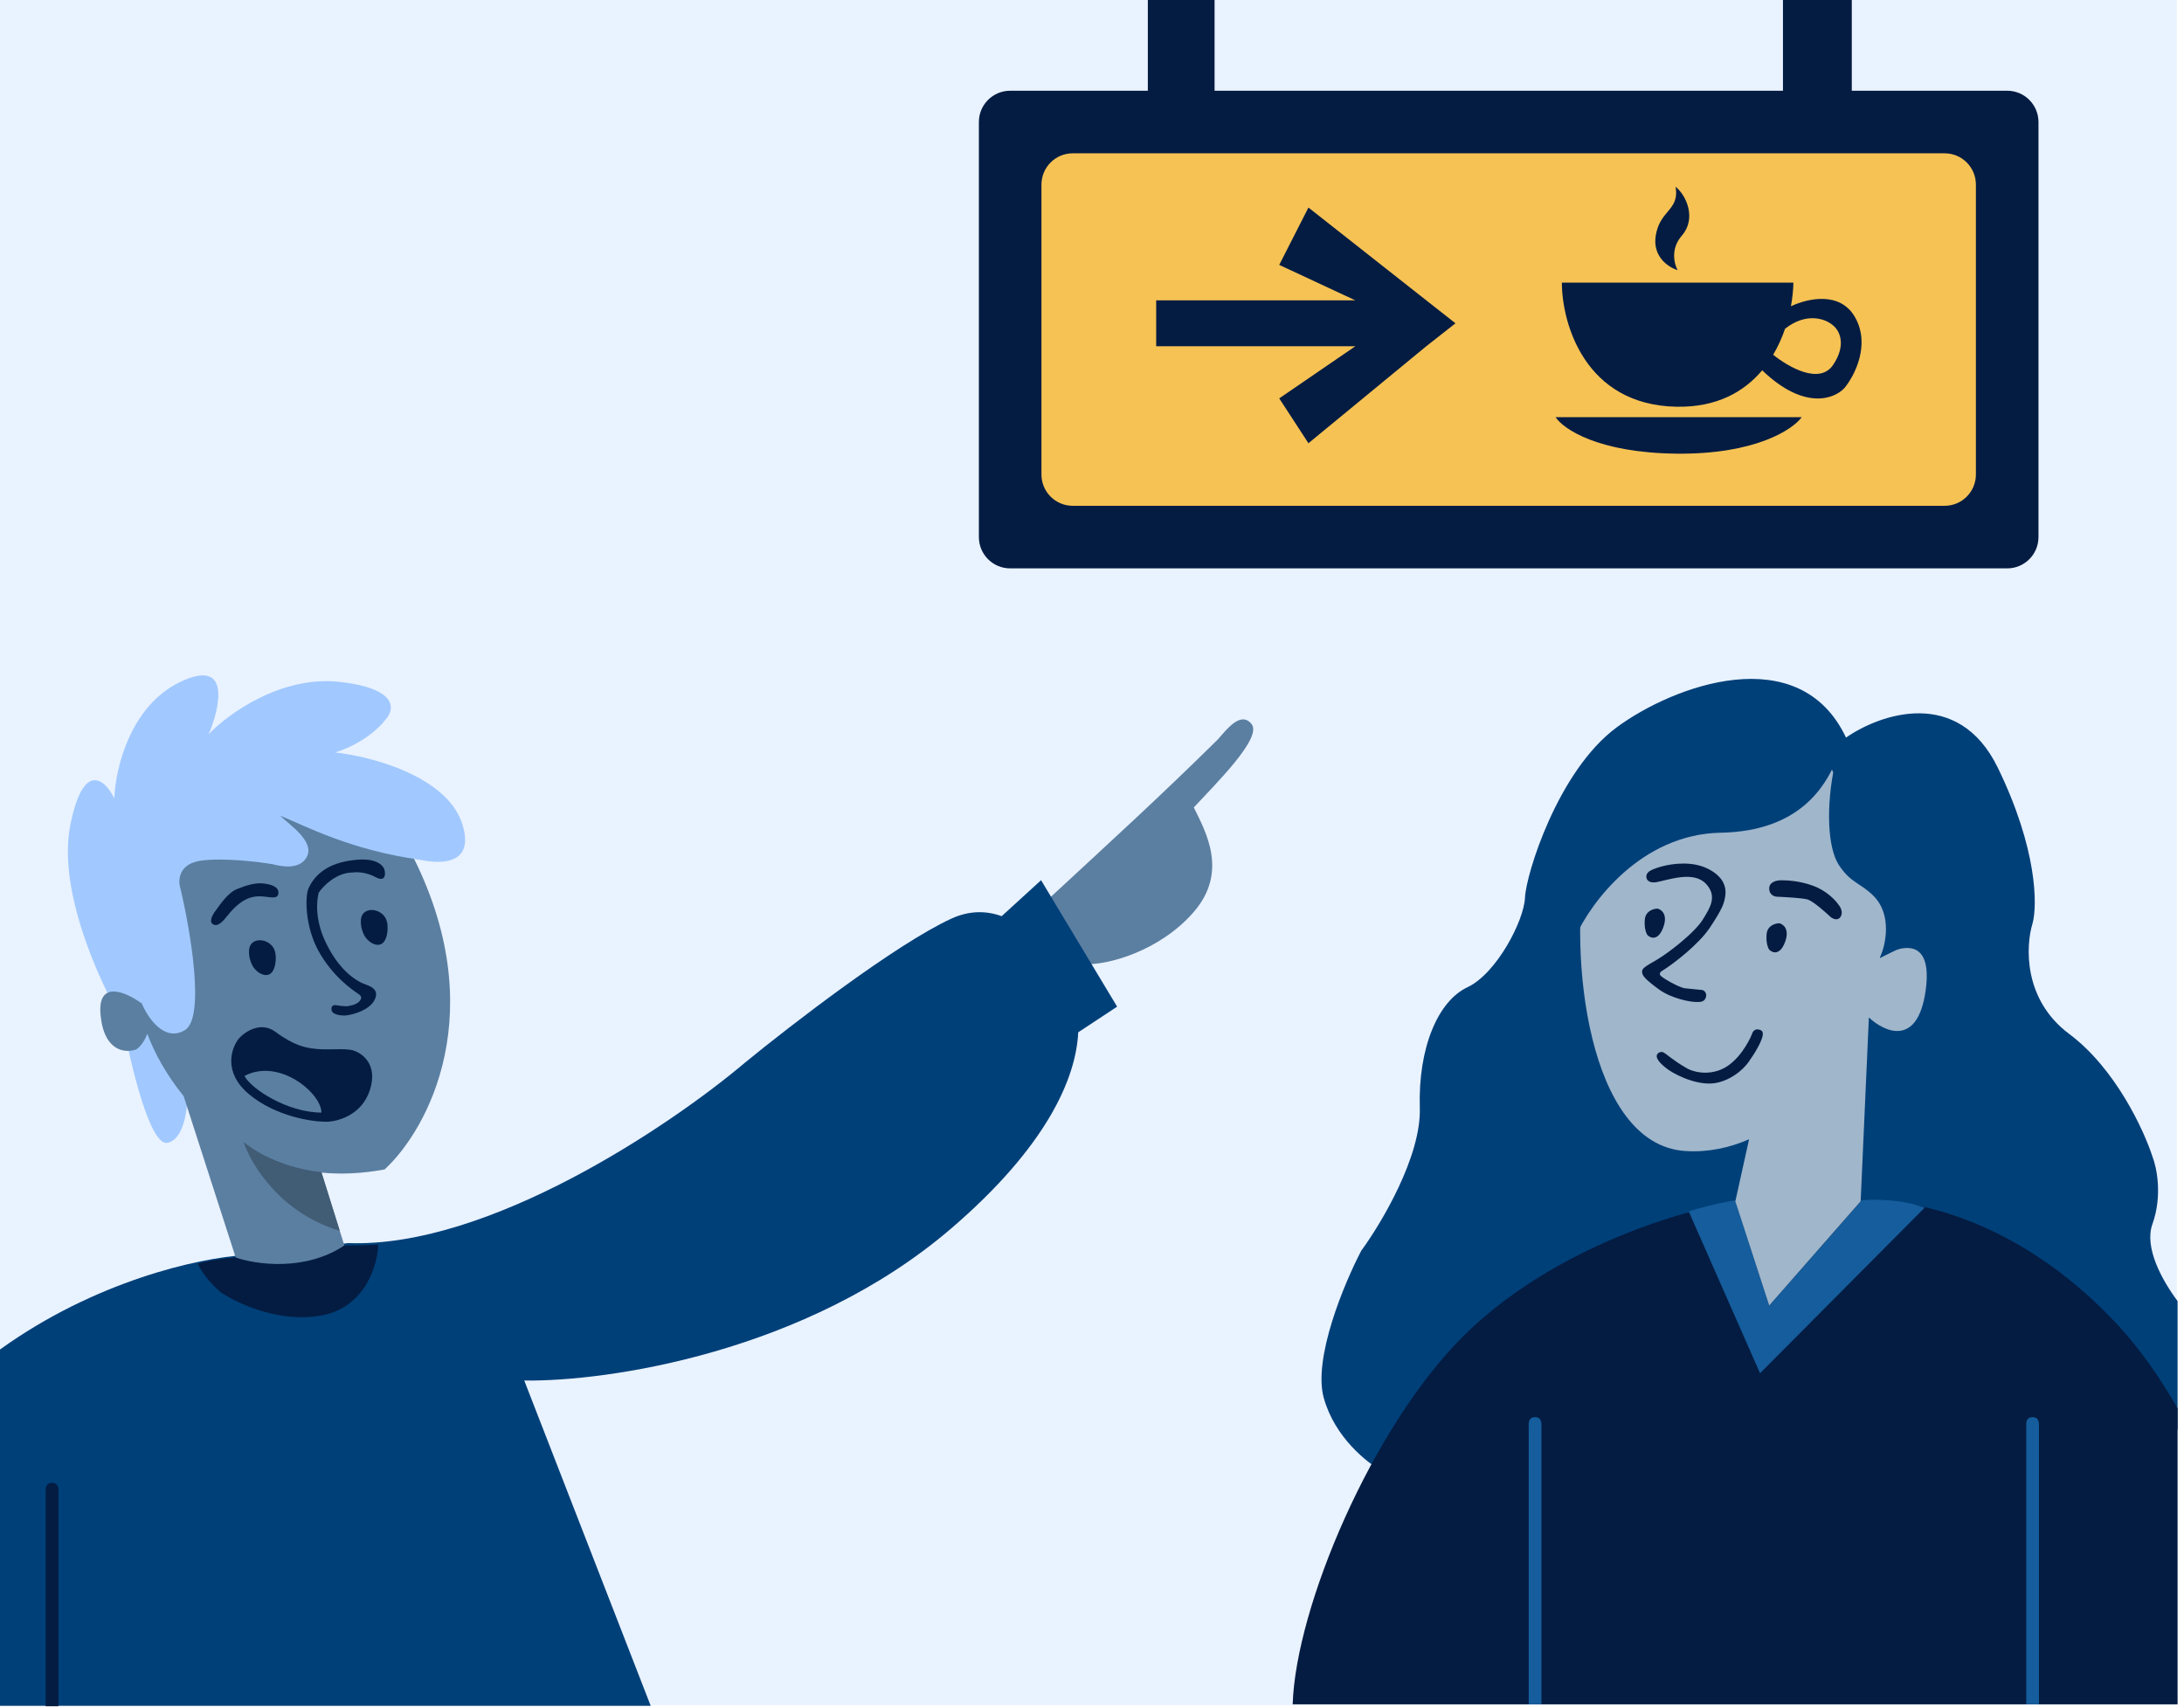
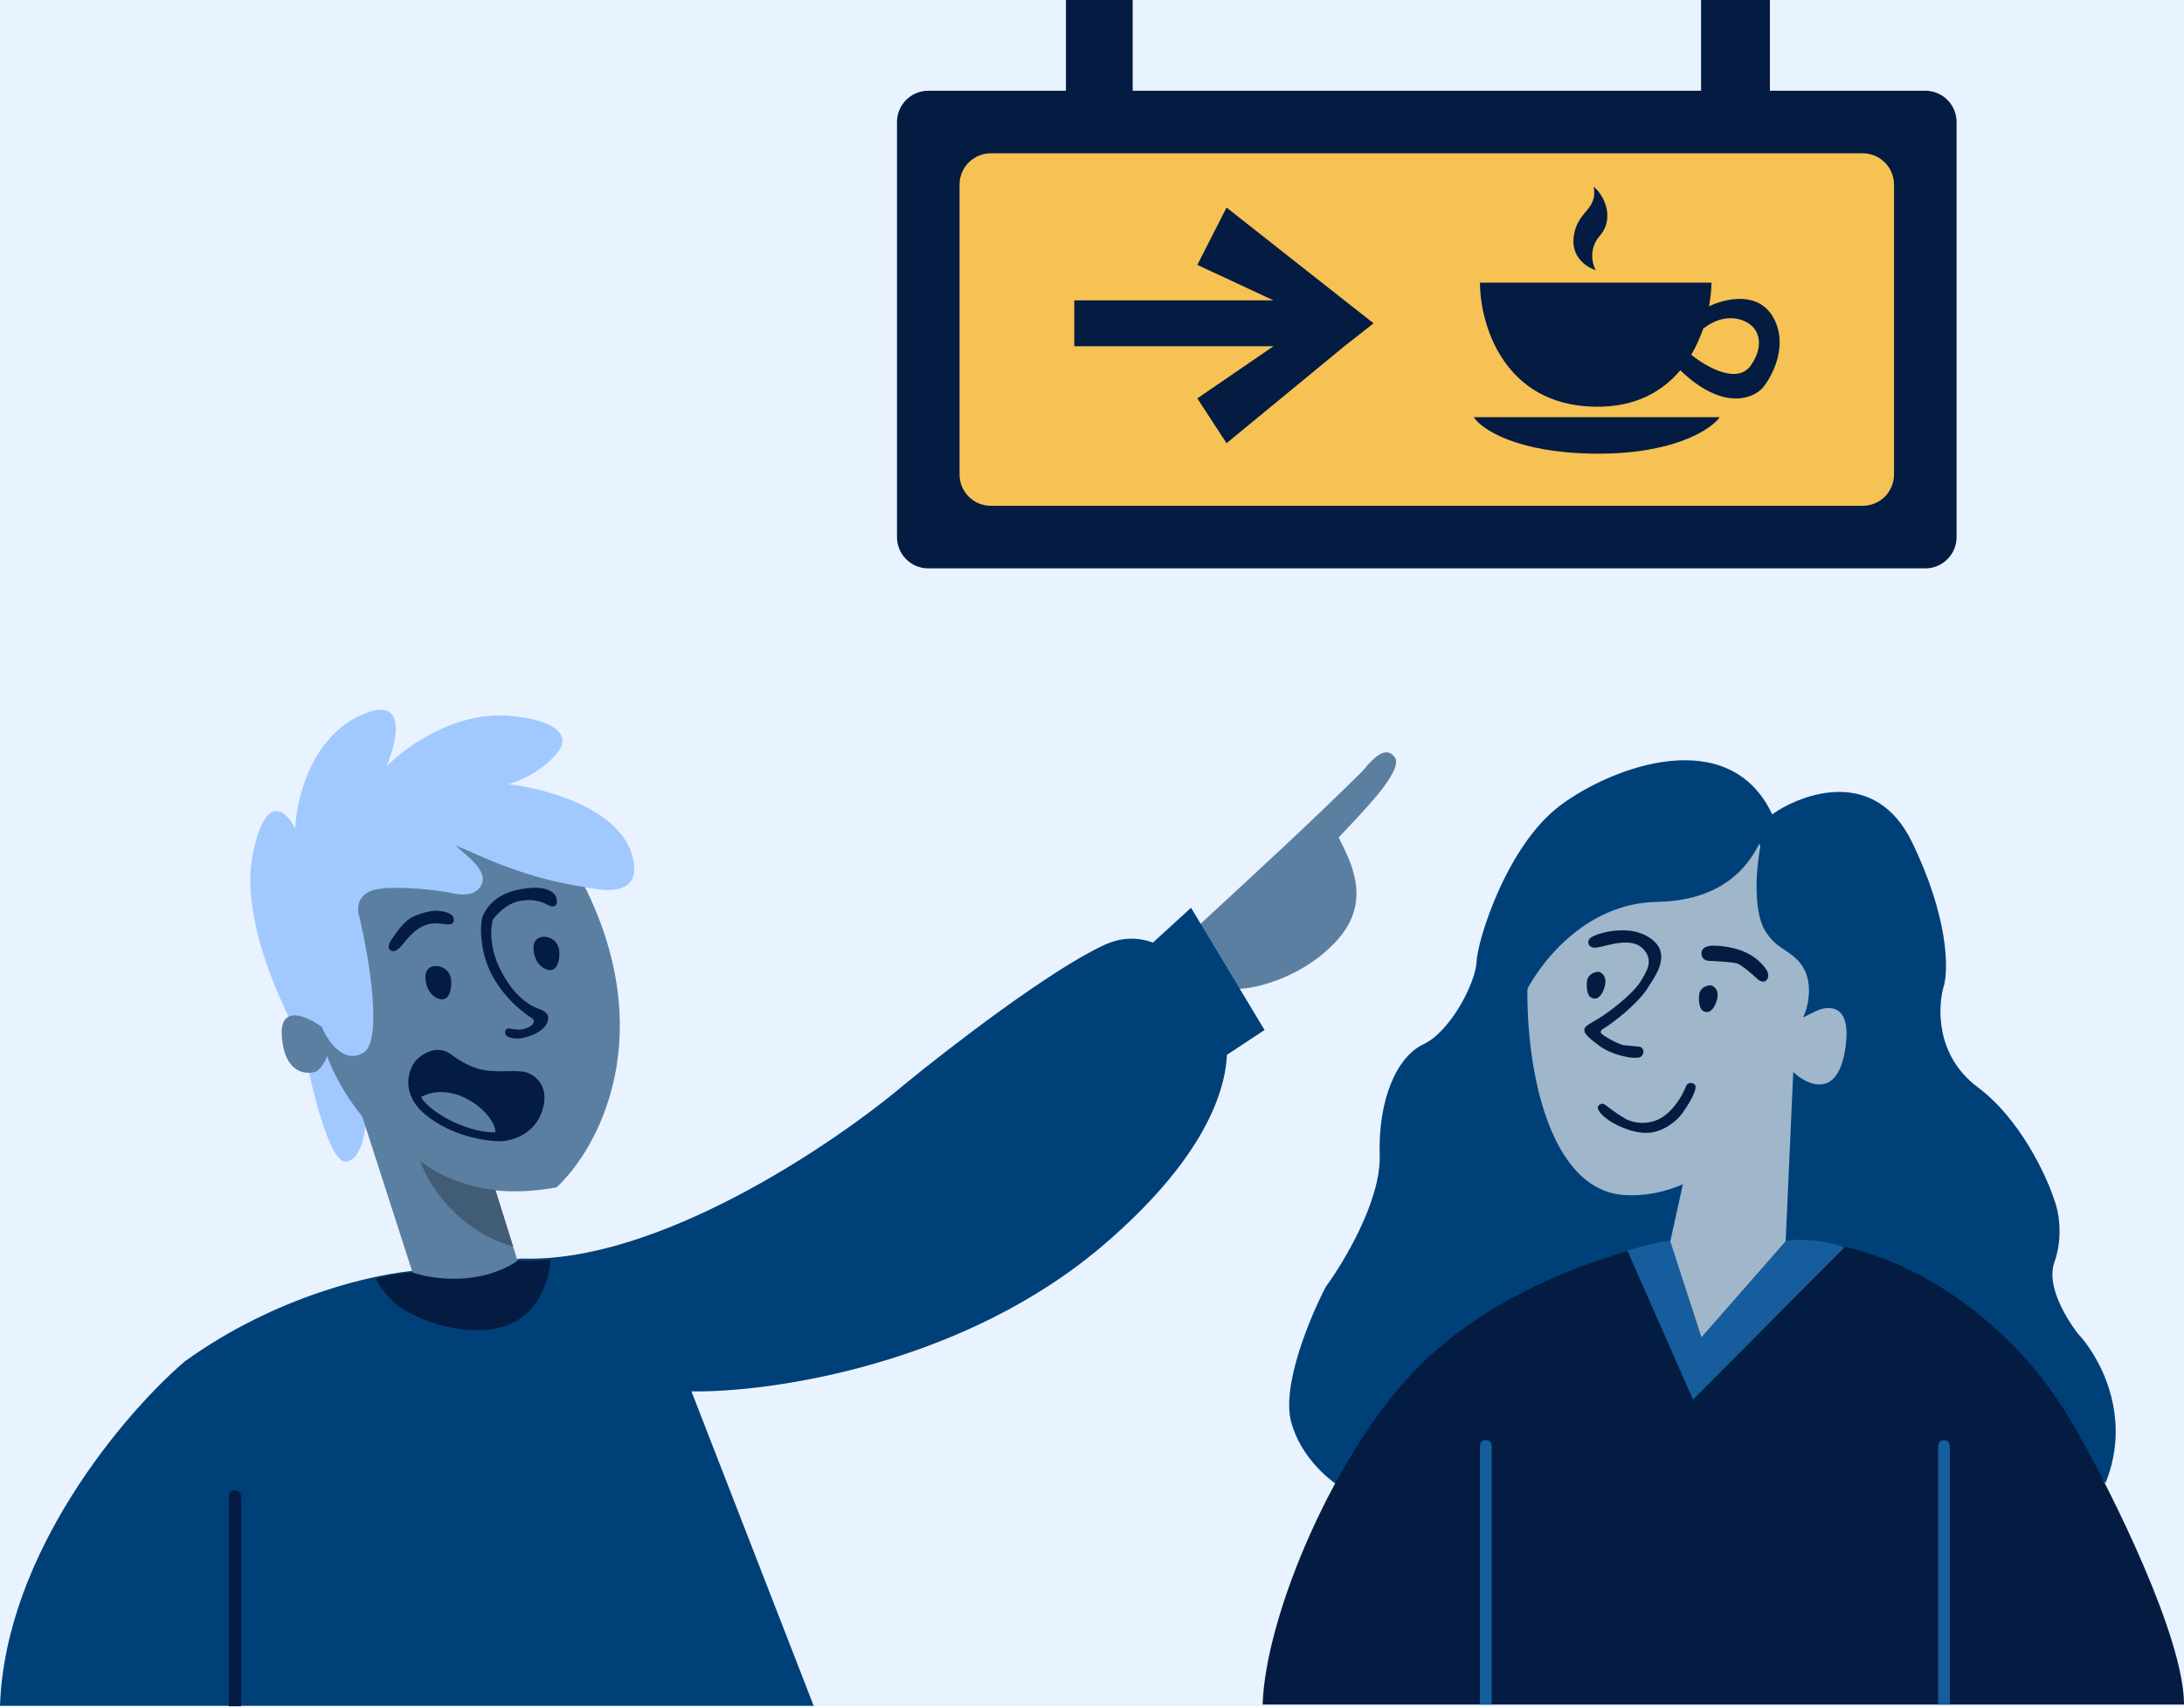
<svg xmlns="http://www.w3.org/2000/svg" width="320" height="250" viewBox="0 0 320 250" fill="none">
-   <rect width="318.949" height="249.839" fill="#E9F2FF" />
-   <path fill-rule="evenodd" clip-rule="evenodd" d="M168.181 13.294V0H177.96V13.294H261.24V0H271.325V13.294H294.093C296.625 13.294 298.678 15.347 298.678 17.878V78.695C298.678 81.227 296.625 83.28 294.093 83.28H148.01C145.478 83.28 143.426 81.227 143.426 78.695V17.878C143.426 15.347 145.478 13.294 148.01 13.294H168.181Z" fill="#041C42" />
-   <path d="M152.594 27.047C152.594 24.515 154.647 22.463 157.179 22.463H284.925C287.457 22.463 289.509 24.515 289.509 27.047V69.527C289.509 72.059 287.457 74.111 284.925 74.111H157.179C154.647 74.111 152.594 72.059 152.594 69.527V27.047Z" fill="#F6C254" />
-   <path fill-rule="evenodd" clip-rule="evenodd" d="M242.598 34.534C242.109 37.59 244.431 39.169 245.807 39.577C245.348 38.762 244.695 36.503 246.418 34.534C248.557 32.089 247.182 28.728 245.501 27.352C245.831 29.249 245.137 30.078 244.333 31.039C243.646 31.859 242.879 32.776 242.598 34.534ZM262.768 41.411H228.845C228.845 47.37 232.207 59.35 245.654 59.595C251.56 59.702 255.559 57.396 258.197 54.255C264.345 60.175 268.792 58.459 270.256 56.844C271.733 55.061 274.106 50.487 271.784 46.453C269.588 42.64 264.854 43.714 262.406 44.876C262.64 43.61 262.751 42.427 262.768 41.411ZM261.547 48.164C261.109 49.448 260.536 50.744 259.804 51.978C262.143 53.854 266.614 56.365 268.575 53.482C270.653 50.426 269.441 48.338 268.575 47.676C267.572 46.773 264.782 45.634 261.547 48.164ZM227.928 61.123H245.654H263.991C262.666 62.956 257.145 66.593 245.654 66.471C234.163 66.349 229.049 62.854 227.928 61.123ZM191.713 30.409L208.98 44.008L213.259 47.37L208.98 50.732L191.713 64.943L187.434 58.372L198.589 50.732H169.403V44.008H198.589L187.434 38.813L191.713 30.409Z" fill="#041C42" class="main-path" />
-   <path d="M178.409 108.371C169.682 116.964 163.774 122.335 153.033 132.271L158.538 141.266C162.342 141.535 170.053 139.246 174.918 133.613C180.02 127.706 176.619 121.798 174.918 118.307C178.185 114.771 184.988 108.103 183.377 106.089C181.766 104.075 179.618 107.029 178.409 108.371Z" fill="#5B7FA1" />
-   <path d="M76.812 202.276L95.341 249.94H0V197.733C13.836 187.768 28.956 184.309 35.995 183.882L51.033 182.137C71.656 182.889 98.384 164.817 109.17 155.687C115.838 150.226 131.216 138.366 139.379 134.607C142.057 133.374 144.548 133.436 146.764 134.239L152.537 128.968L163.681 147.496L157.981 151.256C157.663 157.939 153.425 167.929 139.379 179.988C118.112 198.248 88.806 202.455 76.812 202.276Z" fill="#004079" />
-   <path d="M24.542 167.448C27.119 166.911 27.585 161.853 27.495 159.392L23.065 130.659L58.242 125.02C62.315 126.587 69.923 127.947 67.775 120.858C65.627 113.769 54.438 110.833 49.112 110.251C53.194 108.962 55.736 106.492 56.497 105.418C57.839 103.985 58.376 100.879 49.783 99.913C41.191 98.946 33.403 104.612 30.584 107.566C32.284 103.538 33.833 96.368 26.421 99.913C19.01 103.457 16.889 112.757 16.754 116.964C15.412 114.279 12.243 111.298 10.309 120.858C8.376 130.418 14.606 143.996 17.963 149.591C19.081 155.767 21.964 167.985 24.542 167.448Z" fill="#A1C9FF" />
-   <path d="M14.74 148.785C14.203 143.414 18.544 145.384 20.782 147.04V128.511L42.936 114.413L60.122 124.752C72.259 148.06 62.673 165.523 56.362 171.342C53.029 171.967 49.943 172.085 47.098 171.811L50.455 182.485C43.795 188.501 37.207 186.603 34.746 184.902L26.904 160.6C24.292 157.391 22.534 154.069 21.588 151.47C21.051 152.867 20.29 153.574 19.977 153.753C18.455 154.335 15.277 154.156 14.74 148.785Z" fill="#5B7FA1" />
-   <path d="M35.686 167.314C39.445 170.429 44.861 171.565 47.098 171.744L49.783 180.337C41.083 177.759 36.76 170.581 35.686 167.314Z" fill="#415C75" />
-   <path d="M27.093 150.933C24.085 152.759 21.633 149.098 20.782 147.04L18.634 127.705L42.265 112.399L61.33 120.858L61.465 125.96C51.475 124.564 44.95 121.127 41.056 119.515C42.399 120.858 46.158 123.275 44.95 125.557C43.914 127.514 41.146 126.945 39.982 126.631C37.879 126.273 32.839 125.665 29.509 126.094C26.18 126.524 26.063 128.959 26.421 130.122C27.898 136.298 30.1 149.107 27.093 150.933Z" fill="#A1C9FF" />
-   <path d="M50.455 182.486C44.655 186.352 37.386 185.26 34.477 184.231C31.148 184.553 29.42 184.992 28.973 185.171C29.832 186.997 31.568 188.706 32.329 189.333C34.746 190.989 41.137 193.979 47.367 192.69C53.597 191.401 55.333 185.26 55.423 182.351C53.274 182.486 52.334 182.486 50.455 182.486Z" fill="#041C42" />
-   <path d="M40.788 130.928C40.895 129.961 39.848 129.602 38.639 129.451C37.431 129.3 36.089 129.719 34.746 130.256C33.403 130.794 32.24 132.539 31.658 133.345C31.255 133.837 30.584 134.929 31.121 135.359C31.871 135.959 32.718 134.935 33.315 134.182C35.574 131.331 37.265 131.331 38.102 131.331C39.311 131.331 40.68 131.895 40.788 130.928Z" fill="#041C42" />
-   <path d="M55.019 128.511C53.623 127.759 52.2 127.75 51.663 127.84C49.3 127.84 47.366 129.809 46.695 130.794C46.426 131.868 46.051 134.634 47.77 138.178C49.918 142.609 52.545 143.756 52.871 143.952C53.543 144.354 55.825 144.623 54.885 146.503C54.133 148.006 51.797 148.651 50.723 148.785C50.052 148.83 48.682 148.731 48.575 147.979C48.467 147.228 49.067 147.219 49.38 147.308C49.694 147.353 50.401 147.442 50.723 147.442C51.126 147.442 52.16 147.214 52.603 146.771C53.046 146.328 53.006 145.966 52.603 145.697C51.529 144.981 48.736 143.039 46.695 139.387C44.654 135.735 44.681 131.263 45.218 130.122C46.418 127.571 48.843 126.229 52.468 125.96C55.368 125.745 56.273 126.945 56.362 127.571C56.496 128.198 56.416 129.263 55.019 128.511Z" fill="#041C42" />
-   <path d="M40.385 151.202C43.07 153.216 44.816 153.484 45.755 153.619C47.689 153.941 50.321 153.529 51.663 153.887C53.006 154.245 55.396 155.901 54.214 159.661C53.033 163.42 49.425 164.36 47.77 164.36C45.621 164.36 40.358 163.554 36.491 160.332C32.624 157.109 33.895 153.529 35.014 152.142C35.909 151.157 38.237 149.591 40.385 151.202Z" fill="#041C42" />
-   <path d="M35.82 157.647C36.76 159.526 42.13 163.017 47.098 163.017C47.098 160.198 40.922 154.961 35.82 157.647Z" fill="#5B7FA1" />
-   <path d="M36.491 139.252C36.492 139.231 36.494 139.21 36.495 139.19C36.657 137.022 39.937 137.457 40.335 139.594C40.406 139.976 40.429 140.399 40.385 140.863C40.314 141.61 40.114 142.112 39.853 142.44C39.053 143.448 37.484 142.516 36.923 141.359C36.639 140.774 36.444 140.059 36.491 139.252Z" fill="#041C42" />
-   <path d="M52.879 134.822C52.88 134.8 52.881 134.78 52.883 134.759C53.045 132.592 56.324 133.026 56.722 135.163C56.793 135.545 56.817 135.968 56.772 136.433C56.701 137.179 56.501 137.681 56.24 138.009C55.441 139.017 53.871 138.085 53.31 136.928C53.027 136.343 52.831 135.629 52.879 134.822Z" fill="#041C42" />
-   <path d="M6.685 218.2V250H8.564V218.2C8.564 217.887 8.376 217.26 7.624 217.26C6.872 217.26 6.685 217.887 6.685 218.2Z" fill="#041C42" />
-   <path d="M292.724 112.496C286.935 100.596 275.481 104.59 270.479 108.074C263.644 93.601 245.151 100.436 236.842 106.6C228.218 112.998 223.576 128.175 223.441 131.525C223.307 134.876 219.287 142.648 214.999 144.658C210.711 146.668 207.763 153.503 208.031 162.347C208.245 169.423 202.402 179.232 199.454 183.253C196.953 188.032 192.352 199.039 193.96 204.828C195.568 210.617 200.347 214.387 202.536 215.549L319.06 209.458V190.639C316.786 187.591 314.142 182.792 315.371 179.366C316.872 175.185 315.997 171.013 315.371 169.45C314.121 165.564 309.931 156.531 303.177 151.493C296.423 146.454 296.789 138.583 297.816 135.278C298.531 132.642 298.513 124.396 292.724 112.496Z" fill="#004079" />
-   <path d="M310.145 193.973C295.243 178 278.921 175.346 272.623 176.016H254.397C244.883 177.669 226.882 183.421 214.463 195.715C201.062 208.982 189.85 235.471 189.403 249.721H319.06V206.367C316.489 201.841 313.529 197.601 310.145 193.973Z" fill="#041C42" />
-   <path d="M259.222 191.293L254.263 175.882C251.905 176.204 248.724 177.088 247.429 177.49L257.882 201.21L282.003 176.954C278.572 175.668 274.409 175.704 272.757 175.882L259.222 191.293Z" fill="#155D9C" />
-   <path d="M275.437 140.37C278.162 138.539 283.316 136.939 282.137 145.194C280.958 153.449 276.107 151.225 273.829 149.081L272.623 176.016L259.222 191.293L254.263 176.016L256.274 166.929C253.39 168.183 250.244 168.871 246.893 168.646C232.66 167.688 229.74 139.968 232.42 125.897L268.2 112.362L278.653 132.732L275.437 140.37Z" fill="#A0B6CB" />
-   <path d="M252.119 122.011C263.805 121.796 267.396 115.042 268.87 111.826C267.451 118.393 267.843 124.289 269.406 126.701C271.148 129.389 272.623 129.381 274.499 131.257C277.286 134.045 276.285 138.494 275.437 140.37L282.807 136.752L268.87 110.352L230.276 122.279L230.812 137.288C233.045 132.285 240.434 122.225 252.119 122.011Z" fill="#004079" />
-   <path d="M259.222 130.185C259.222 129.221 260.294 128.979 260.964 128.979C261.768 128.979 263.617 129.033 265.654 129.783C267.691 130.534 269.004 131.972 269.406 132.598C269.674 132.91 270.103 133.696 269.674 134.34C269.246 134.983 268.513 134.608 268.2 134.34C267.396 133.58 265.6 132.008 264.85 131.793C264.1 131.579 261.589 131.436 260.428 131.391C260.026 131.391 259.222 131.15 259.222 130.185Z" fill="#041C42" />
-   <path d="M241.265 128.711C241.479 129.355 242.337 129.337 242.739 129.247C244.615 128.89 248.165 127.566 249.975 129.515C251.717 131.391 250.444 133.134 249.573 134.608C248.354 136.671 244.347 139.7 242.739 140.638C241.131 141.576 240.595 141.844 240.595 142.38C240.595 142.916 240.997 143.452 243.007 144.926C245.017 146.4 247.831 146.802 248.367 146.802C248.903 146.802 249.784 146.955 249.975 145.998C250.056 145.596 249.841 145.194 249.439 145.06L246.759 144.792C245.687 144.524 243.489 143.238 243.275 142.916C243.06 142.595 243.364 142.335 243.543 142.246C245.285 141.174 248.94 138.304 250.511 135.948C252.387 133.134 252.636 132.329 252.789 131.257C252.923 130.319 252.655 129.649 252.521 129.381C251.985 128.175 250.136 126.782 247.563 126.567C244.99 126.353 242.739 127.103 241.935 127.505C241.622 127.639 241.05 128.068 241.265 128.711Z" fill="#041C42" />
-   <path d="M240.997 134.742C241.104 133.455 242.292 133.134 242.873 133.134C243.453 133.268 244.427 134.018 243.677 135.948C242.926 137.877 241.845 137.466 241.399 137.02C241.22 136.796 240.889 136.028 240.997 134.742Z" fill="#041C42" />
-   <path d="M258.841 136.886C258.948 135.599 260.136 135.278 260.717 135.278C261.297 135.412 262.271 136.162 261.521 138.092C260.77 140.022 259.689 139.611 259.243 139.164C259.064 138.941 258.733 138.172 258.841 136.886Z" fill="#041C42" />
-   <path d="M252.413 156.598C250.162 157.671 247.857 157.001 247.053 156.464C245.177 155.392 244.184 154.427 243.702 154.186C243.434 154.052 242.898 154.186 242.764 154.588C242.537 155.271 243.881 156.375 244.64 156.867C245.936 157.715 249.17 159.252 251.743 158.609C254.316 157.965 255.942 156.107 256.433 155.258C257.327 154.008 258.899 151.399 258.041 150.97C257.184 150.541 256.79 151.149 256.701 151.506C256.21 152.757 254.664 155.526 252.413 156.598Z" fill="#041C42" />
-   <path d="M225.852 208.982V249.721H223.986V208.982C223.94 208.268 224.087 207.642 224.916 207.642C225.745 207.642 225.875 208.268 225.852 208.982Z" fill="#155D9C" />
-   <path d="M298.751 208.982V249.721H296.886V208.982C296.84 208.268 296.986 207.642 297.815 207.642C298.644 207.642 298.774 208.268 298.751 208.982Z" fill="#155D9C" />
+   <path d="M320 0H0V250H320V0Z" fill="#E9F2FF" />
+   <path fill-rule="evenodd" clip-rule="evenodd" d="M156.181 13.294V0H165.96V13.294H249.24V0H259.325V13.294H282.093C284.625 13.294 286.678 15.347 286.678 17.878V78.695C286.678 81.227 284.625 83.28 282.093 83.28H136.01C133.478 83.28 131.426 81.227 131.426 78.695V17.878C131.426 15.347 133.478 13.294 136.01 13.294H156.181Z" fill="#041C42" />
+   <path d="M140.594 27.047C140.594 24.515 142.647 22.462 145.179 22.462H272.925C275.457 22.462 277.509 24.515 277.509 27.047V69.527C277.509 72.059 275.457 74.111 272.925 74.111H145.179C142.647 74.111 140.594 72.059 140.594 69.527V27.047Z" fill="#F6C254" />
+   <path fill-rule="evenodd" clip-rule="evenodd" d="M230.598 34.534C230.109 37.59 232.431 39.169 233.807 39.577C233.348 38.762 232.695 36.503 234.418 34.534C236.557 32.09 235.182 28.728 233.501 27.352C233.831 29.249 233.137 30.078 232.333 31.039C231.646 31.859 230.879 32.776 230.598 34.534ZM250.768 41.411H216.845C216.845 47.37 220.207 59.35 233.654 59.595C239.56 59.702 243.559 57.397 246.197 54.255C252.345 60.175 256.792 58.46 258.256 56.844C259.733 55.061 262.106 50.487 259.784 46.453C257.588 42.64 252.854 43.715 250.406 44.876C250.64 43.611 250.751 42.428 250.768 41.411ZM249.547 48.164C249.109 49.448 248.536 50.744 247.804 51.979C250.143 53.854 254.614 56.365 256.575 53.482C258.653 50.426 257.441 48.338 256.575 47.676C255.572 46.773 252.782 45.634 249.547 48.164ZM215.928 61.123H233.654H251.991C250.666 62.956 245.145 66.593 233.654 66.471C222.163 66.349 217.049 62.855 215.928 61.123ZM179.713 30.409L196.98 44.008L201.259 47.37L196.98 50.732L179.713 64.943L175.434 58.372L186.589 50.732H157.403V44.008H186.589L175.434 38.813L179.713 30.409Z" fill="#041C42" class="main-path" />
+   <path d="M199.518 113.099C191.082 121.406 185.372 126.597 174.989 136.201L180.311 144.896C183.988 145.156 191.441 142.944 196.144 137.499C201.076 131.788 197.788 126.078 196.144 122.703C199.302 119.286 205.878 112.84 204.32 110.893C202.763 108.946 200.686 111.802 199.518 113.099Z" fill="#5B7FA1" />
+   <path d="M101.313 203.87L119.223 249.942H27.065H0C0.773 227.471 18.366 206.936 27.065 199.478C40.439 189.846 55.055 186.502 61.859 186.089L76.395 184.402C96.329 185.129 122.165 167.66 132.59 158.835C139.036 153.557 153.901 142.093 161.791 138.459C164.38 137.267 166.788 137.327 168.93 138.104L174.51 133.008L185.282 150.918L179.773 154.552C179.465 161.013 175.368 170.669 161.791 182.326C141.234 199.976 112.907 204.043 101.313 203.87Z" fill="#004079" />
+   <path d="M50.787 170.204C53.279 169.685 53.729 164.796 53.643 162.417L49.36 134.643L83.363 129.193C87.3 130.707 94.654 132.022 92.577 125.169C90.501 118.317 79.686 115.479 74.538 114.917C78.483 113.671 80.94 111.283 81.676 110.244C82.974 108.86 83.493 105.858 75.187 104.923C66.88 103.989 59.353 109.466 56.628 112.321C58.272 108.427 59.769 101.497 52.605 104.923C45.441 108.35 43.39 117.339 43.26 121.406C41.962 118.81 38.899 115.929 37.031 125.169C35.162 134.41 41.184 147.535 44.428 152.943C45.51 158.913 48.296 170.723 50.787 170.204Z" fill="#A1C9FF" />
+   <path d="M41.314 152.164C40.794 146.973 44.991 148.876 47.154 150.477V132.567L68.568 118.94L85.18 128.933C96.912 151.463 87.646 168.344 81.546 173.967C78.324 174.572 75.341 174.687 72.591 174.421L75.836 184.739C69.398 190.554 63.031 188.719 60.651 187.076L53.071 163.585C50.547 160.483 48.847 157.272 47.932 154.76C47.413 156.109 46.678 156.793 46.375 156.966C44.904 157.528 41.833 157.355 41.314 152.164Z" fill="#5B7FA1" />
+   <path d="M61.56 170.074C65.194 173.085 70.428 174.184 72.591 174.357L75.187 182.663C66.777 180.171 62.598 173.232 61.56 170.074Z" fill="#415C75" />
+   <path d="M53.253 154.241C50.346 156.006 47.976 152.467 47.154 150.477L45.077 131.788L67.919 116.993L86.348 125.169L86.478 130.101C76.822 128.751 70.514 125.429 66.751 123.872C68.049 125.169 71.683 127.505 70.514 129.712C69.513 131.603 66.837 131.053 65.713 130.75C63.679 130.404 58.808 129.816 55.59 130.231C52.371 130.646 52.258 133 52.605 134.124C54.032 140.094 56.16 152.476 53.253 154.241Z" fill="#A1C9FF" />
+   <path d="M75.835 184.739C70.229 188.477 63.203 187.422 60.391 186.427C57.173 186.738 55.503 187.162 55.07 187.335C55.901 189.1 57.579 190.753 58.315 191.358C60.651 192.959 66.829 195.849 72.85 194.603C78.872 193.357 80.551 187.422 80.637 184.61C78.561 184.739 77.652 184.739 75.835 184.739Z" fill="#041C42" />
+   <path d="M66.491 134.903C66.595 133.969 65.583 133.621 64.415 133.475C63.246 133.329 61.949 133.735 60.651 134.254C59.353 134.773 58.228 136.46 57.666 137.239C57.277 137.715 56.628 138.771 57.147 139.186C57.872 139.766 58.691 138.777 59.268 138.048C61.451 135.292 63.086 135.292 63.895 135.292C65.064 135.292 66.387 135.837 66.491 134.903Z" fill="#041C42" />
+   <path d="M80.248 132.567C78.898 131.84 77.522 131.831 77.003 131.918C74.719 131.918 72.85 133.821 72.201 134.773C71.942 135.811 71.579 138.485 73.24 141.911C75.317 146.194 77.857 147.303 78.171 147.492C78.821 147.881 81.027 148.141 80.118 149.958C79.391 151.411 77.133 152.034 76.095 152.164C75.446 152.207 74.122 152.112 74.018 151.385C73.915 150.659 74.494 150.65 74.797 150.736C75.1 150.78 75.783 150.866 76.095 150.866C76.485 150.866 77.484 150.646 77.912 150.217C78.34 149.789 78.302 149.439 77.912 149.179C76.874 148.487 74.174 146.609 72.201 143.079C70.229 139.549 70.255 135.227 70.774 134.124C71.933 131.658 74.278 130.361 77.782 130.101C80.585 129.893 81.459 131.053 81.546 131.658C81.675 132.264 81.598 133.294 80.248 132.567Z" fill="#041C42" />
+   <path d="M66.102 154.5C68.698 156.447 70.385 156.707 71.293 156.836C73.162 157.148 75.706 156.75 77.004 157.096C78.302 157.442 80.612 159.043 79.47 162.676C78.328 166.31 74.841 167.219 73.24 167.219C71.163 167.219 66.076 166.44 62.338 163.325C58.6 160.211 59.829 156.75 60.911 155.409C61.776 154.457 64.025 152.943 66.102 154.5Z" fill="#041C42" />
+   <path d="M61.69 160.73C62.598 162.547 67.789 165.921 72.591 165.921C72.591 163.196 66.621 158.134 61.69 160.73Z" fill="#5B7FA1" />
+   <path d="M62.728 144.927C62.469 144.373 62.294 143.703 62.338 142.95C62.464 140.813 65.703 141.229 66.064 143.338C66.124 143.692 66.143 144.082 66.102 144.507C66.037 145.19 65.86 145.661 65.627 145.979C64.868 147.017 63.272 146.093 62.728 144.927Z" fill="#041C42" />
+   <path d="M78.568 140.644C78.309 140.09 78.134 139.42 78.179 138.667C78.304 136.53 81.544 136.946 81.904 139.056C81.965 139.409 81.983 139.799 81.942 140.224C81.877 140.907 81.7 141.379 81.468 141.696C80.708 142.734 79.112 141.81 78.568 140.644Z" fill="#041C42" />
+   <path d="M33.526 219.262V250H35.343V219.262C35.343 218.959 35.162 218.353 34.435 218.353C33.708 218.353 33.526 218.959 33.526 219.262Z" fill="#041C42" />
+   <path d="M259.662 119.313C264.269 116.104 274.816 112.427 280.147 123.385C285.479 134.344 285.495 141.937 284.837 144.364C283.891 147.409 283.553 154.657 289.773 159.297C295.993 163.937 299.851 172.255 301.003 175.833C301.579 177.273 302.385 181.115 301.003 184.966C299.871 188.12 302.306 192.54 304.4 195.346C307.451 198.527 312.541 207.374 308.489 217.32L304.4 212.676L197.094 218.286C195.078 217.216 190.677 213.744 189.196 208.413C187.715 203.082 191.952 192.946 194.256 188.544C196.971 184.842 202.351 175.809 202.154 169.293C201.907 161.148 204.622 154.854 208.571 153.003C212.52 151.152 216.222 143.994 216.345 140.909C216.469 137.824 220.745 123.847 228.686 117.955C236.338 112.278 253.368 105.985 259.662 119.313Z" fill="#004079" />
+   <path d="M261.636 181.88C267.436 181.263 282.467 183.707 296.19 198.417C299.307 201.758 302.032 205.662 304.4 209.831C309.6 219.062 320 239.972 320 249.755H304.4H185C185.411 236.632 195.736 212.239 208.077 200.021C219.513 188.699 236.091 183.402 244.853 181.88H261.636Z" fill="#041C42" />
+   <path d="M249.295 195.949L244.729 181.757C242.557 182.053 239.628 182.868 238.435 183.238L248.061 205.081L270.275 182.744C267.115 181.559 263.281 181.592 261.759 181.757L249.295 195.949Z" fill="#155D9C" />
+   <path d="M264.228 149.054C266.737 147.367 271.484 145.895 270.398 153.497C269.312 161.099 264.845 159.05 262.747 157.075L261.636 181.88L249.295 195.949L244.729 181.88L246.58 173.512C243.925 174.667 241.028 175.301 237.942 175.093C224.835 174.211 222.146 148.684 224.614 135.726L257.564 123.262L267.189 142.02L264.228 149.054Z" fill="#A0B6CB" />
+   <path d="M242.755 132.147C253.516 131.95 256.823 125.73 258.181 122.768C256.873 128.815 257.235 134.245 258.674 136.466C260.279 138.942 261.636 138.935 263.364 140.662C265.931 143.229 265.009 147.326 264.228 149.054L271.015 145.722L258.181 121.411L222.639 132.394L223.133 146.216C225.19 141.608 231.994 132.345 242.755 132.147Z" fill="#004079" />
+   <path d="M249.295 139.675C249.295 138.786 250.283 138.564 250.9 138.564C251.64 138.564 253.343 138.614 255.219 139.305C257.095 139.996 258.304 141.32 258.674 141.896C258.921 142.184 259.316 142.908 258.921 143.501C258.526 144.093 257.852 143.747 257.564 143.501C256.823 142.801 255.17 141.353 254.478 141.156C253.787 140.958 251.476 140.827 250.406 140.786C250.036 140.786 249.295 140.564 249.295 139.675Z" fill="#041C42" />
+   <path d="M232.759 138.317C232.956 138.91 233.746 138.893 234.116 138.811C235.844 138.482 239.113 137.263 240.78 139.058C242.384 140.786 241.212 142.39 240.41 143.747C239.287 145.648 235.597 148.437 234.116 149.301C232.635 150.165 232.142 150.411 232.142 150.905C232.142 151.399 232.512 151.892 234.363 153.25C236.214 154.607 238.806 154.978 239.299 154.978C239.793 154.978 240.604 155.118 240.78 154.237C240.854 153.867 240.657 153.497 240.287 153.373L237.818 153.126C236.831 152.88 234.807 151.695 234.61 151.399C234.412 151.103 234.692 150.864 234.857 150.782C236.461 149.794 239.827 147.152 241.274 144.981C243.002 142.39 243.231 141.649 243.372 140.662C243.495 139.798 243.248 139.181 243.125 138.935C242.631 137.824 240.928 136.54 238.559 136.343C236.189 136.146 234.116 136.837 233.376 137.207C233.088 137.33 232.561 137.725 232.759 138.317Z" fill="#041C42" />
+   <path d="M232.512 143.871C232.611 142.686 233.705 142.39 234.24 142.39C234.774 142.513 235.671 143.204 234.98 144.982C234.289 146.759 233.293 146.38 232.882 145.969C232.718 145.763 232.413 145.056 232.512 143.871Z" fill="#041C42" />
+   <path d="M248.944 145.845C249.043 144.661 250.137 144.364 250.672 144.364C251.207 144.488 252.104 145.179 251.413 146.956C250.721 148.733 249.726 148.355 249.315 147.943C249.15 147.738 248.846 147.03 248.944 145.845Z" fill="#041C42" />
+   <path d="M243.025 163.999C240.952 164.986 238.829 164.369 238.089 163.875C236.361 162.888 235.447 161.999 235.004 161.777C234.757 161.654 234.263 161.777 234.14 162.148C233.93 162.776 235.168 163.793 235.867 164.246C237.06 165.027 240.039 166.442 242.408 165.85C244.777 165.257 246.275 163.546 246.727 162.765C247.55 161.613 248.998 159.21 248.208 158.816C247.418 158.421 247.056 158.98 246.974 159.309C246.522 160.461 245.098 163.011 243.025 163.999Z" fill="#041C42" />
+   <path d="M218.565 212.239V249.755H216.847V212.239C216.805 211.581 216.939 211.005 217.703 211.005C218.466 211.005 218.586 211.581 218.565 212.239Z" fill="#155D9C" />
+   <path d="M285.698 212.239V249.755H283.98V212.239C283.937 211.581 284.072 211.005 284.836 211.005C285.599 211.005 285.719 211.581 285.698 212.239Z" fill="#155D9C" />
</svg>
